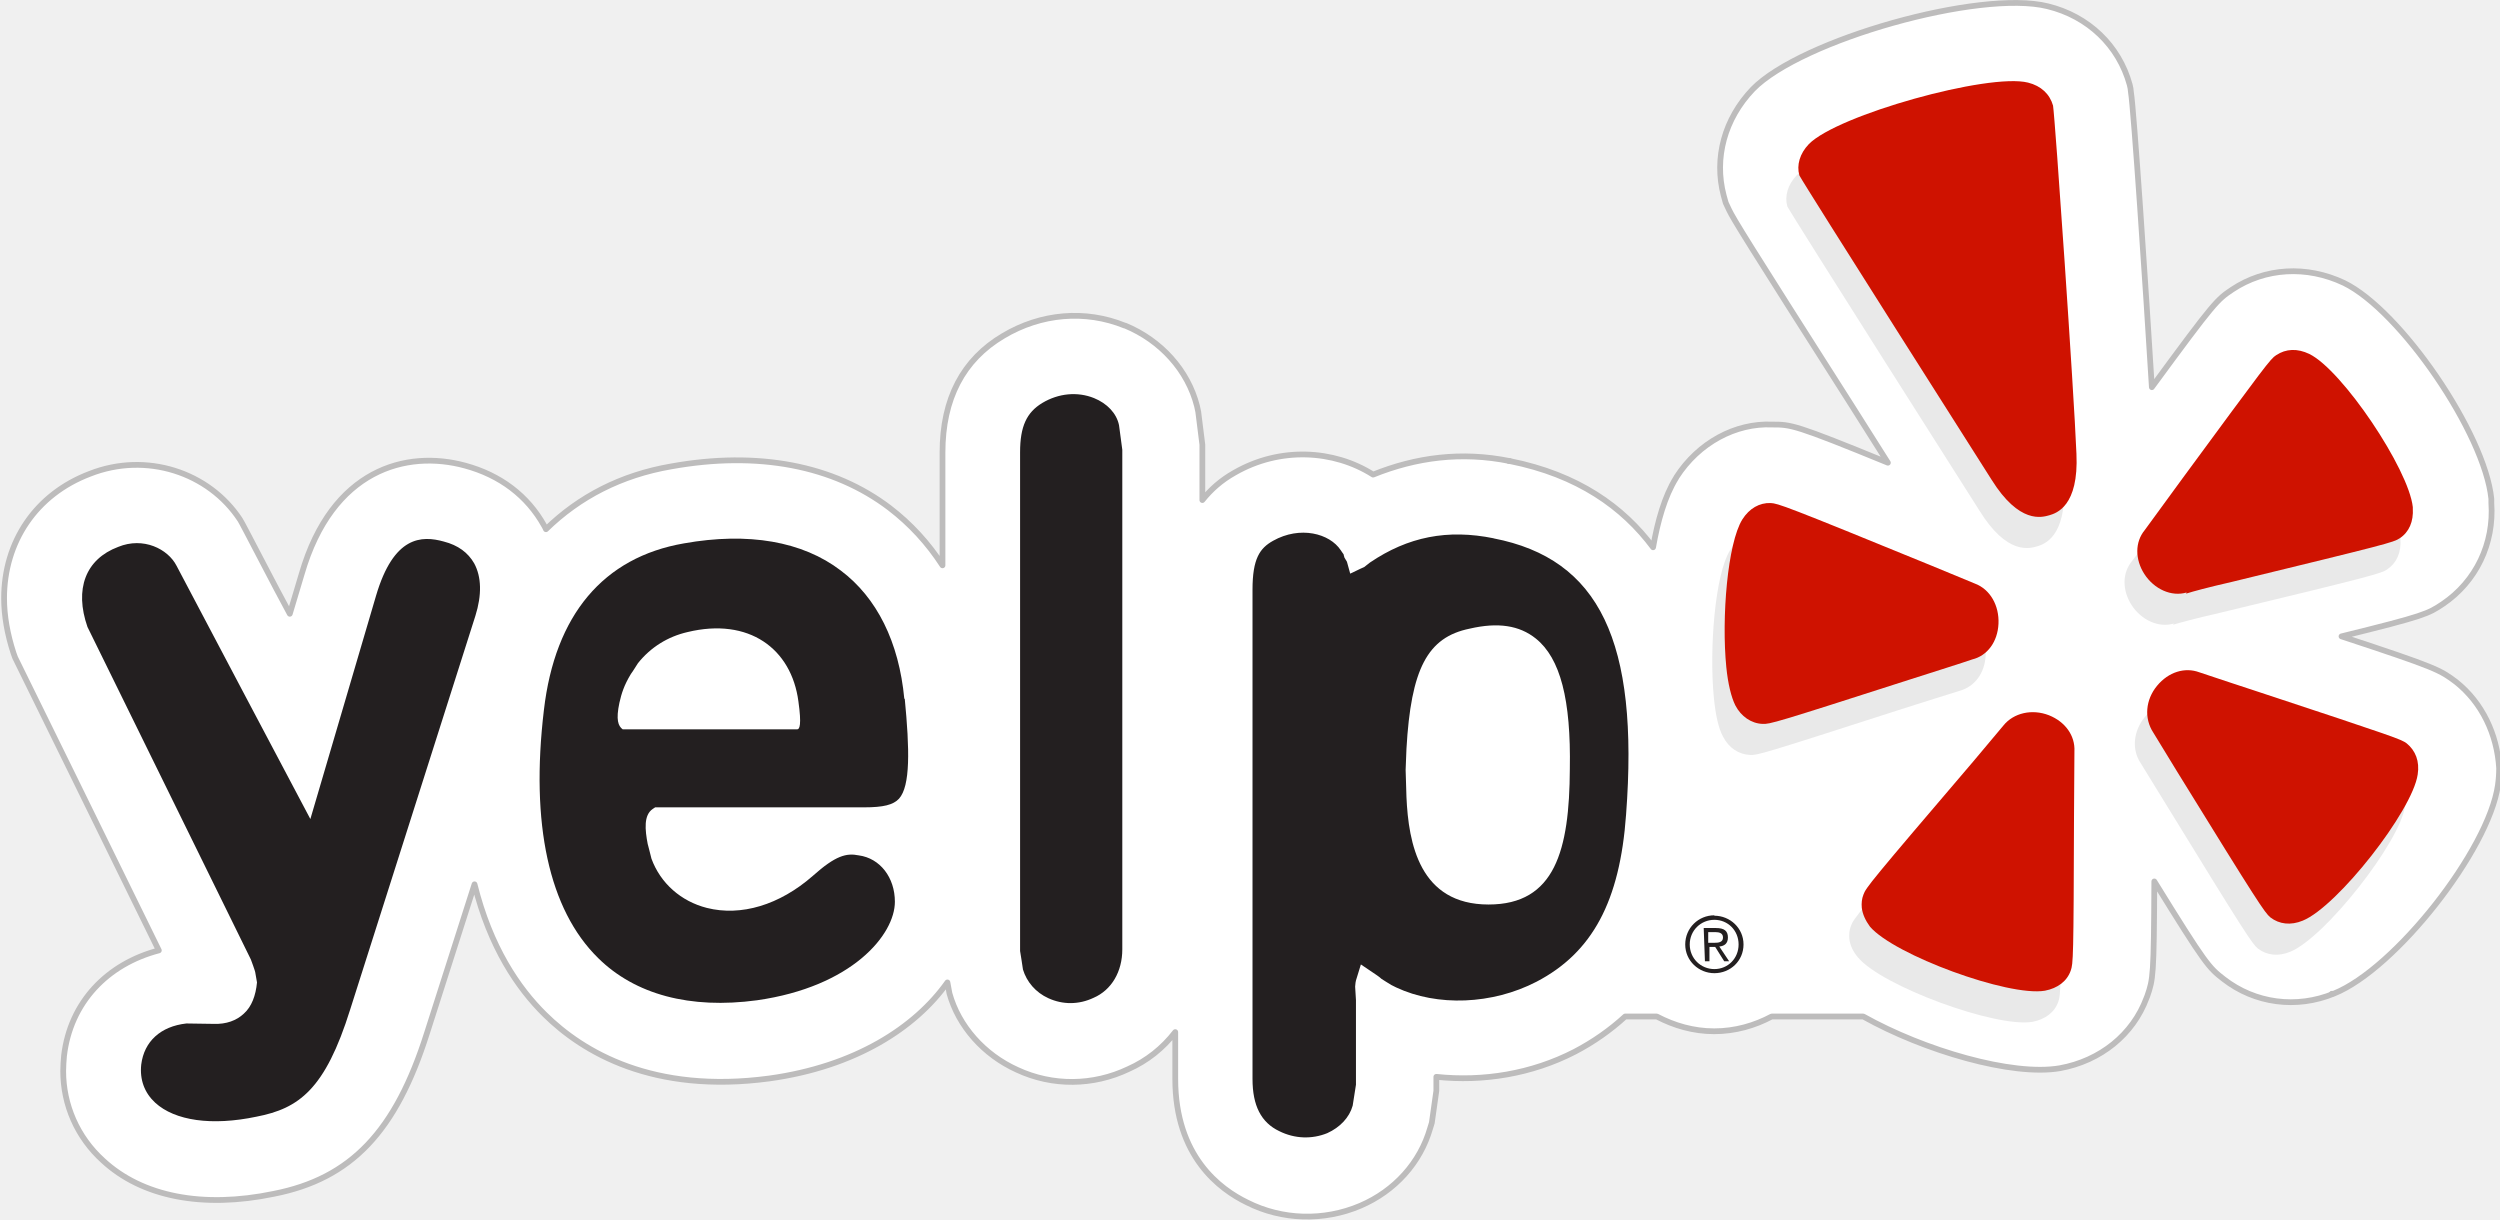
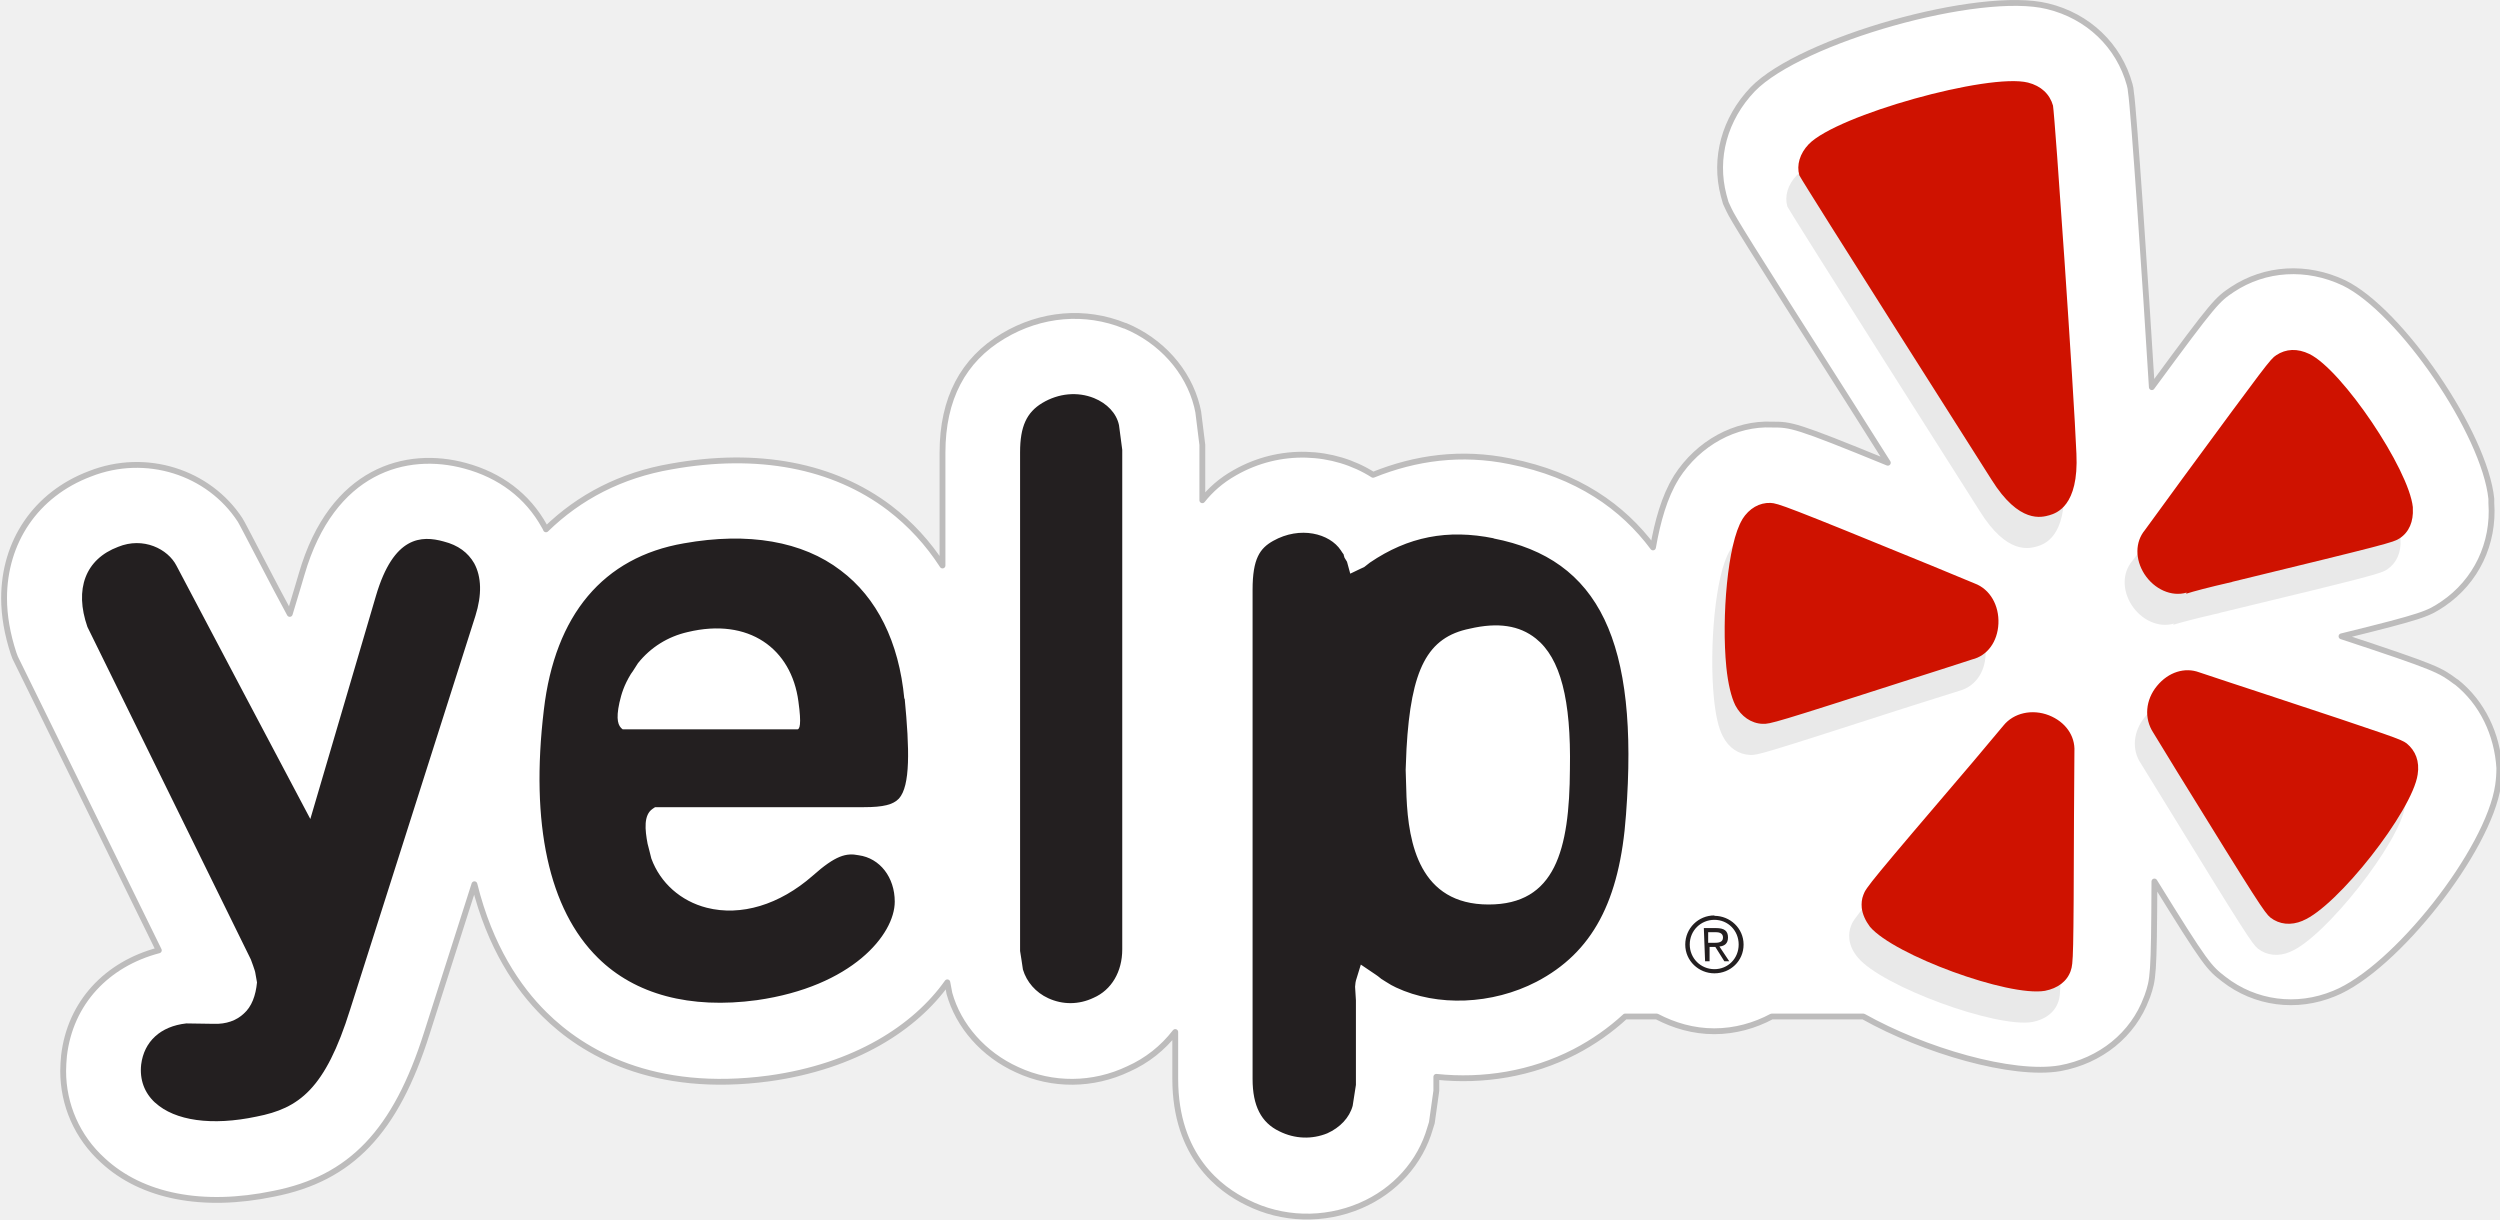
<svg xmlns="http://www.w3.org/2000/svg" viewBox="0 0 300 146.4">
-   <style>.s0{fill:none;stroke-linecap:round;stroke-linejoin:round;stroke-width:0.14;stroke:#bdbcbc;}</style>
-   <defs>
-     <clipPath>
-       <path d="m406.79 304-60.9 0 0-29.71 60.9 0L406.79 304Z" />
-     </clipPath>
-   </defs>
-   <g transform="translate(-559.08,-313.1316)">
-     <g transform="matrix(3.940854,0,0,3.940854,-960.0577,-2371.027)">
-       <g transform="matrix(1.25,0,0,-1.25,-46.875,1061.112)">
-         <g clip-path="url(#clipPath1342)">
-           <g transform="translate(405.717,287.389)">
-             <path d="m0 0c-0.39 0.29-0.45 0.34-2.79 1.11 2.03 0.5 2.11 0.55 2.47 0.79 0.81 0.55 1.25 1.47 1.18 2.46L0.86 4.46c-0.16 1.59-2.21 4.59-3.59 5.26-0.91 0.43-1.92 0.37-2.72-0.16-0.37-0.25-0.42-0.28-1.96-2.38-0.15 2.46-0.44 6.78-0.51 7.19l-0.01 0.09-0.02 0.09c-0.26 0.95-1.01 1.67-2 1.91-1.65 0.41-6.01-0.82-7.18-2.02-0.69-0.72-0.95-1.68-0.71-2.59l0.05-0.18 0.08-0.17c0.11-0.23 0.41-0.72 2.94-4.69l0.93-1.47c-2.27 0.93-2.36 0.93-2.82 0.93-0.89 0.04-1.79-0.44-2.33-1.28l-0.01-0.02c-0.28-0.45-0.45-1.06-0.56-1.69-0.73 0.98-1.83 1.77-3.49 2.1-1.18 0.24-2.29 0.09-3.33-0.33-0.96 0.61-2.27 0.68-3.37 0.05-0.34-0.19-0.59-0.42-0.79-0.67l0 1.35-0.1 0.8-0.03 0.14c-0.22 0.87-0.88 1.6-1.75 1.96l-0.01 0c-0.96 0.39-2.04 0.3-2.96-0.25-0.98-0.58-1.48-1.53-1.48-2.84l0-2.75c-0.35 0.54-0.78 1.01-1.29 1.4-1.37 1.04-3.21 1.39-5.32 1.01-1.22-0.21-2.24-0.74-3.05-1.53-0.01 0.03-0.03 0.06-0.04 0.08-0.41 0.74-1.08 1.24-1.93 1.47-1.43 0.39-3.24-0.09-3.98-2.64 0 0-0.12-0.41-0.29-0.97-0.33 0.6-1.17 2.24-1.21 2.29-0.76 1.16-2.29 1.66-3.66 1.12-1.32-0.5-2.09-1.66-2.09-3.03 0-0.43 0.08-0.88 0.23-1.34l0.04-0.11c0 0 2.72-5.53 3.5-7.13-1.26-0.33-2.16-1.27-2.31-2.57-0.01-0.12-0.02-0.25-0.02-0.37 0-0.82 0.34-1.61 0.97-2.18 0.95-0.88 2.43-1.17 4.16-0.81 1.88 0.37 2.97 1.51 3.73 3.91l1.16 3.63c0.38-1.53 1.06-2.53 1.71-3.17 0.93-0.92 2.64-1.94 5.47-1.56 2.1 0.29 3.56 1.24 4.34 2.34l0.05-0.27c0.22-0.79 0.83-1.49 1.65-1.86 0.86-0.4 1.85-0.39 2.71 0.02 0.45 0.2 0.84 0.51 1.14 0.9l0-1.14c0-1.89 1.09-2.69 1.75-3.01 0.85-0.43 1.87-0.46 2.76-0.08 0.84 0.36 1.46 1.05 1.7 1.89l0.04 0.13 0.11 0.78c0 0 0 0.3 0 0.34 1.14-0.12 2.32 0.07 3.37 0.61 0.46 0.24 0.87 0.53 1.23 0.86l0.77 0c0.42-0.22 0.89-0.36 1.4-0.36 0.51 0 0.99 0.14 1.4 0.36l2.23 0c1.48-0.83 3.63-1.46 4.79-1.26 0.99 0.18 1.78 0.82 2.11 1.71l0.02 0.05c0.14 0.41 0.16 0.48 0.17 2.79 1.26-2.04 1.33-2.1 1.69-2.38 0.76-0.59 1.77-0.73 2.69-0.35 1.49 0.6 3.76 3.49 3.99 5.07 0.02 0.14 0.03 0.28 0.03 0.42C1-1.28 0.64-0.51 0 0zm-23.07 5.38c0 0 0.01 0 0.01 0 0 0 0 0 0.01 0L-23.07 5.38zm20.06-12.98 0 0c0 0 0 0-0.01 0l0.01 0" fill="#fff" />
-           </g>
-           <g transform="translate(405.717,287.389)">
-             <path d="m0 0c-0.39 0.29-0.45 0.34-2.79 1.11 2.03 0.5 2.11 0.55 2.47 0.79 0.81 0.55 1.25 1.47 1.18 2.46L0.86 4.46c-0.16 1.59-2.21 4.59-3.59 5.26-0.91 0.43-1.92 0.37-2.72-0.16-0.37-0.25-0.42-0.28-1.96-2.38-0.15 2.46-0.44 6.78-0.51 7.19l-0.01 0.09-0.02 0.09c-0.26 0.95-1.01 1.67-2 1.91-1.65 0.41-6.01-0.82-7.18-2.02-0.69-0.72-0.95-1.68-0.71-2.59l0.05-0.18 0.08-0.17c0.11-0.23 0.41-0.72 2.94-4.69l0.93-1.47c-2.27 0.93-2.36 0.93-2.82 0.93-0.89 0.04-1.79-0.44-2.33-1.28l-0.01-0.02c-0.28-0.45-0.45-1.06-0.56-1.69-0.73 0.98-1.83 1.77-3.49 2.1-1.18 0.24-2.29 0.09-3.33-0.33-0.96 0.61-2.27 0.68-3.37 0.05-0.34-0.19-0.59-0.42-0.79-0.67l0 1.35-0.1 0.8-0.03 0.14c-0.22 0.87-0.88 1.6-1.75 1.96l-0.01 0c-0.96 0.39-2.04 0.3-2.96-0.25-0.98-0.58-1.48-1.53-1.48-2.84l0-2.75c-0.35 0.54-0.78 1.01-1.29 1.4-1.37 1.04-3.21 1.39-5.32 1.01-1.22-0.21-2.24-0.74-3.05-1.53-0.01 0.03-0.03 0.06-0.04 0.08-0.41 0.74-1.08 1.24-1.93 1.47-1.43 0.39-3.24-0.09-3.98-2.64 0 0-0.12-0.41-0.29-0.97-0.33 0.6-1.17 2.24-1.21 2.29-0.76 1.16-2.29 1.66-3.66 1.12-1.32-0.5-2.09-1.66-2.09-3.03 0-0.43 0.08-0.88 0.23-1.34l0.04-0.11c0 0 2.72-5.53 3.5-7.13-1.26-0.33-2.16-1.27-2.31-2.57-0.01-0.12-0.02-0.25-0.02-0.37 0-0.82 0.34-1.61 0.97-2.18 0.95-0.88 2.43-1.17 4.16-0.81 1.88 0.37 2.97 1.51 3.73 3.91l1.16 3.63c0.38-1.53 1.06-2.53 1.71-3.17 0.93-0.92 2.64-1.94 5.47-1.56 2.1 0.29 3.56 1.24 4.34 2.34l0.05-0.27c0.22-0.79 0.83-1.49 1.65-1.86 0.86-0.4 1.85-0.39 2.71 0.02 0.45 0.2 0.84 0.51 1.14 0.9l0-1.14c0-1.89 1.09-2.69 1.75-3.01 0.85-0.43 1.87-0.46 2.76-0.08 0.84 0.36 1.46 1.05 1.7 1.89l0.04 0.13 0.11 0.78c0 0 0 0.3 0 0.34 1.14-0.12 2.32 0.07 3.37 0.61 0.46 0.24 0.87 0.53 1.23 0.86l0.77 0c0.42-0.22 0.89-0.36 1.4-0.36 0.51 0 0.99 0.14 1.4 0.36l2.23 0c1.48-0.83 3.63-1.46 4.79-1.26 0.99 0.18 1.78 0.82 2.11 1.71l0.02 0.05c0.14 0.41 0.16 0.48 0.17 2.79 1.26-2.04 1.33-2.1 1.69-2.38 0.76-0.59 1.77-0.73 2.69-0.35 1.49 0.6 3.76 3.49 3.99 5.07 0.02 0.14 0.03 0.28 0.03 0.42C1-1.28 0.64-0.51 0 0Z" class="s0" />
-             <g transform="translate(-23.075,5.382)">
-               <path d="M0 0C0 0 0.01 0 0.01 0 0.01 0 0.01 0 0.02 0L0 0Z" class="s0" />
-               <g transform="translate(20.06,-12.978)">
-                 <path d="M0 0 0 0C0 0-0.01 0-0.01 0L0 0Z" class="s0" />
-               </g>
-             </g>
-           </g>
-         </g>
-       </g>
-       <g transform="matrix(1.25,0,0,-1.25,438.1612,697.8735)">
-         <path d="m0 0c-0.36-0.58-0.51-2.39-0.39-3.6 0.04-0.4 0.11-0.73 0.22-0.93 0.14-0.28 0.39-0.44 0.66-0.45 0.18-0.01 0.29 0.02 3.61 1.09 0 0 1.48 0.47 1.49 0.47 0.37 0.1 0.62 0.43 0.64 0.87 0.02 0.45-0.21 0.84-0.58 0.98 0 0-1.04 0.43-1.04 0.43C1.03 0.34 0.87 0.39 0.69 0.39 0.42 0.41 0.17 0.27 0 0" fill="#e9e9e9" />
-       </g>
-       <g transform="matrix(1.25,0,0,-1.25,448.16,711.6134)">
-         <path d="m0 0c0.06 0.17 0.07 0.28 0.07 3.78 0 0 0.01 1.55 0.01 1.56 0.02 0.38-0.22 0.72-0.62 0.88-0.41 0.16-0.86 0.06-1.11-0.25 0 0-0.73-0.86-0.73-0.86C-4.88 2.16-4.99 2.02-5.05 1.85-5.09 1.75-5.1 1.64-5.09 1.53-5.07 1.37-5 1.22-4.88 1.08-4.3 0.38-1.52-0.64-0.63-0.49-0.32-0.43-0.09-0.26 0 0" fill="#e9e9e9" />
-       </g>
-       <g transform="matrix(1.25,0,0,-1.25,455.2225,710.0922)">
-         <path d="M0 0C0.84 0.34 2.68 2.67 2.8 3.56 2.85 3.88 2.75 4.14 2.54 4.32 2.4 4.42 2.29 4.46-1.04 5.56c0 0-1.46 0.48-1.48 0.49C-2.87 6.18-3.27 6.06-3.54 5.72-3.82 5.38-3.87 4.93-3.64 4.59L-3.05 3.63C-1.08 0.42-0.93 0.2-0.79 0.08-0.57-0.09-0.29-0.12 0 0" fill="#e9e9e9" />
-       </g>
-       <g transform="matrix(1.25,0,0,-1.25,453.0788,699.7722)">
-         <path d="m0 0c3.78 0.91 3.93 0.96 4.08 1.06 0.23 0.16 0.34 0.41 0.32 0.73 0 0.01 0 0.02 0 0.03C4.3 2.75 2.68 5.16 1.87 5.55 1.59 5.69 1.31 5.68 1.07 5.52 0.93 5.43 0.82 5.29-1.21 2.52c0 0-0.91-1.25-0.93-1.26-0.24-0.29-0.24-0.71-0.01-1.07 0.24-0.37 0.66-0.56 1.03-0.45 0 0-0.02-0.03-0.02-0.03C-0.94-0.23-0.61-0.14 0 0" fill="#e9e9e9" />
-       </g>
-       <g transform="matrix(1.25,0,0,-1.25,448.3338,695.8709)">
-         <path d="m0 0c-0.07 1.5-0.51 8.17-0.57 8.48-0.08 0.28-0.3 0.48-0.61 0.56-0.96 0.24-4.65-0.79-5.33-1.5-0.22-0.23-0.3-0.51-0.23-0.76 0.11-0.22 4.68-7.41 4.68-7.41 0.68-1.1 1.23-0.92 1.41-0.87C-0.49-1.45 0.06-1.28 0 0" fill="#e9e9e9" />
-       </g>
-       <g transform="matrix(1.25,0,0,-1.25,438.5387,696.9284)">
-         <path d="m0 0c-0.36-0.58-0.51-2.39-0.39-3.6 0.04-0.4 0.12-0.73 0.22-0.93 0.14-0.27 0.39-0.44 0.66-0.45 0.18-0.01 0.29 0.02 3.62 1.09 0 0 1.48 0.47 1.49 0.48 0.37 0.09 0.62 0.43 0.64 0.87 0.02 0.44-0.2 0.84-0.58 0.98 0 0-1.04 0.43-1.04 0.43C1.03 0.34 0.87 0.39 0.69 0.4 0.42 0.41 0.17 0.27 0 0" fill="#cf1200" />
-       </g>
-       <g transform="matrix(1.25,0,0,-1.25,448.5387,710.6659)">
-         <path d="m0 0c0.06 0.17 0.07 0.28 0.08 3.78 0 0 0.01 1.55 0.01 1.56 0.02 0.38-0.22 0.72-0.62 0.88-0.41 0.16-0.86 0.06-1.11-0.25 0 0-0.73-0.87-0.73-0.87C-4.88 2.16-4.99 2.02-5.05 1.85-5.09 1.75-5.1 1.64-5.09 1.53-5.07 1.37-5 1.22-4.89 1.07-4.3 0.38-1.52-0.64-0.63-0.49-0.32-0.43-0.09-0.26 0 0" fill="#cf1200" />
-       </g>
-       <g transform="matrix(1.25,0,0,-1.25,455.6037,709.1447)">
-         <path d="M0 0C0.84 0.34 2.67 2.67 2.8 3.56 2.85 3.88 2.75 4.14 2.53 4.32 2.39 4.42 2.29 4.46-1.04 5.56c0 0-1.46 0.48-1.48 0.49C-2.87 6.18-3.27 6.06-3.55 5.72-3.83 5.38-3.87 4.93-3.64 4.58L-3.06 3.63C-1.08 0.42-0.93 0.2-0.79 0.08-0.57-0.09-0.29-0.12 0 0" fill="#cf1200" />
-       </g>
-       <g transform="matrix(1.25,0,0,-1.25,453.455,698.8272)">
-         <path d="m0 0c3.78 0.92 3.93 0.96 4.08 1.06 0.23 0.15 0.34 0.41 0.32 0.73 0 0.01 0 0.02 0 0.03C4.3 2.75 2.68 5.16 1.88 5.55 1.59 5.69 1.31 5.68 1.07 5.52 0.93 5.43 0.82 5.28-1.21 2.52c0 0-0.91-1.25-0.92-1.26-0.24-0.29-0.24-0.71-0.01-1.07 0.24-0.37 0.66-0.56 1.03-0.45 0 0-0.01-0.03-0.02-0.03C-0.94-0.23-0.61-0.14 0 0" fill="#cf1200" />
-       </g>
-       <g transform="matrix(1.25,0,0,-1.25,448.7125,694.9259)">
-         <path d="m0 0c-0.06 1.5-0.52 8.17-0.57 8.48-0.08 0.28-0.29 0.48-0.61 0.56-0.96 0.24-4.65-0.79-5.34-1.5-0.22-0.23-0.3-0.51-0.23-0.76 0.11-0.22 4.68-7.41 4.68-7.41 0.68-1.09 1.23-0.92 1.41-0.87C-0.49-1.45 0.06-1.28 0 0" fill="#cf1200" />
-       </g>
-       <g transform="matrix(1.25,0,0,-1.25,390.21,714.6884)">
-         <path d="M0 0C0.48-0.44 1.38-0.57 2.47-0.34 3.5-0.14 4.14 0.32 4.75 2.27L7.8 11.86C7.96 12.37 7.95 12.81 7.77 13.14 7.62 13.4 7.38 13.58 7.03 13.67 6.49 13.82 5.81 13.81 5.38 12.35L3.78 6.91c0 0-3.26 6.16-3.26 6.17-0.21 0.41-0.81 0.71-1.42 0.46-0.8-0.3-1.07-1.03-0.75-1.95 0 0 3.97-8.08 3.98-8.1 0 0 0.11-0.29 0.11-0.33 0 0 0.04-0.22 0.04-0.23C2.45 2.61 2.35 2.34 2.16 2.17 1.98 2 1.73 1.91 1.43 1.92c0 0-0.62 0.01-0.67 0.01C0.13 1.86-0.27 1.49-0.34 0.93-0.38 0.56-0.26 0.24 0 0" fill="#231f20" />
-       </g>
-       <g transform="matrix(1.25,0,0,-1.25,409.7588,703.3197)">
-         <path d="m0 0-4.25 0c-0.11 0.08-0.17 0.23-0.08 0.65 0.05 0.22 0.11 0.42 0.28 0.7 0.06 0.08 0.11 0.17 0.17 0.26 0.31 0.39 0.73 0.65 1.21 0.76C-1.18 2.73-0.14 1.97 0.03 0.68 0.11 0.11 0.06 0 0 0ZM2.61 0.74C2.48 2.13 1.94 3.21 1.06 3.87 0.13 4.58-1.19 4.81-2.76 4.53c-1.96-0.34-3.14-1.74-3.41-4.06-0.33-2.77 0.12-4.86 1.32-6.04 0.9-0.89 2.24-1.25 3.87-1.03 2.32 0.33 3.36 1.6 3.36 2.4 0 0.59-0.36 1.06-0.88 1.13-0.3 0.06-0.56 0-1.12-0.5-0.81-0.71-1.75-0.99-2.58-0.78-0.63 0.16-1.13 0.6-1.35 1.2 0 0-0.1 0.4-0.09 0.35-0.07 0.36-0.1 0.71 0.12 0.86l0.06 0.04 5.09 0c0.47 0 0.71 0.06 0.85 0.21 0.28 0.31 0.26 1.2 0.14 2.44" fill="#231f20" />
-       </g>
-       <g transform="matrix(1.25,0,0,-1.25,418.7962,693.2322)">
-         <path d="m0 0c-0.4 0.16-0.86 0.12-1.26-0.12-0.38-0.23-0.54-0.57-0.54-1.2l0-12.15c0 0 0.07-0.43 0.07-0.45 0.09-0.3 0.31-0.56 0.62-0.7 0.35-0.16 0.74-0.16 1.1 0.01 0.44 0.19 0.7 0.64 0.7 1.18l0 12.17c0 0-0.08 0.59-0.08 0.6C0.55-0.37 0.32-0.13 0 0" fill="#231f20" />
-       </g>
-       <g transform="matrix(1.25,0,0,-1.25,430.8112,708.6535)">
-         <path d="m0 0c-1.68 0-1.95 1.49-2 2.62 0 0-0.02 0.66-0.02 0.66 0 0 0.02 0.49 0.02 0.51 0.11 1.95 0.51 2.72 1.54 2.93C0.23 6.88 0.75 6.8 1.15 6.48 1.75 6 2.01 4.99 1.98 3.3 1.97 1.32 1.62 0 0 0zm0.13 8.92c-1.13 0.23-2.09 0.04-3.02-0.59 0 0-0.1-0.08-0.14-0.11L-3.12 8.18-3.37 8.06-3.45 8.35-3.51 8.45-3.53 8.52-3.53 8.53c0 0-0.06 0.08-0.07 0.1C-3.87 9.04-4.59 9.23-5.25 8.86-5.57 8.68-5.75 8.43-5.75 7.67l0-11.92c0-0.65 0.21-1.06 0.65-1.27 0.38-0.19 0.8-0.2 1.17-0.05 0.31 0.14 0.54 0.38 0.62 0.67l0.08 0.51 0 2.06-0.02 0.33 0.01 0.1 0.01 0.05 0.12 0.39 0.37-0.25c0 0 0.09-0.06 0.13-0.1l0.11-0.07c0 0 0.13-0.08 0.13-0.08 0 0 0.12-0.06 0.12-0.06 1-0.47 2.34-0.42 3.42 0.14 1.36 0.71 2.03 1.96 2.18 4.07 0.32 4.22-0.65 6.23-3.23 6.73" fill="#231f20" />
-       </g>
-       <g transform="matrix(1.25,0,0,-1.25,437.5,709.8197)">
-         <path d="m0 0 0.14 0c0.11 0 0.22 0.01 0.22 0.13 0 0.11-0.1 0.13-0.18 0.13L0 0.26 0 0zm-0.11 0.36 0.3 0c0.2 0 0.29-0.07 0.29-0.23 0-0.15-0.09-0.21-0.21-0.22l0.24-0.36-0.12 0-0.22 0.35-0.14 0 0-0.35-0.11 0L-0.11 0.36zm0.26-1c0.33 0 0.59 0.26 0.59 0.6C0.74 0.3 0.48 0.56 0.15 0.56-0.18 0.56-0.45 0.3-0.45-0.04-0.45-0.38-0.18-0.64 0.15-0.64zm0 1.3c0.38 0 0.71-0.3 0.71-0.7 0-0.4-0.32-0.7-0.71-0.7-0.38 0-0.71 0.3-0.71 0.7 0 0.4 0.32 0.71 0.71 0.71" fill="#231f20" />
-       </g>
-     </g>
-   </g>
+   <path d="m294.72 81.83c-1.92-1.43-2.22-1.67-13.74-5.47 10-2.46 10.39-2.71 12.17-3.89 3.99-2.71 6.16-7.24 5.81-12.12l0-0.49C298.17 52.03 288.07 37.25 281.28 33.95c-4.48-2.12-9.46-1.82-13.4 0.79-1.82 1.23-2.07 1.38-9.66 11.72-0.74-12.12-2.17-33.4-2.51-35.42l-0.05-0.44-0.1-0.44C254.28 5.48 250.59 1.93 245.71 0.75 237.58-1.27 216.1 4.79 210.34 10.7c-3.4 3.55-4.68 8.28-3.5 12.76l0.25 0.89 0.39 0.84c0.54 1.13 2.02 3.55 14.48 23.1l4.58 7.24c-11.18-4.58-11.63-4.58-13.89-4.58-4.38-0.2-8.82 2.17-11.48 6.31l-0.05 0.1c-1.38 2.22-2.22 5.22-2.76 8.33-3.6-4.83-9.01-8.72-17.19-10.34-5.81-1.18-11.28-0.44-16.4 1.63-4.73-3-11.18-3.35-16.6-0.25-1.67 0.94-2.91 2.07-3.89 3.3l0-6.65-0.49-3.94-0.15-0.69c-1.08-4.29-4.33-7.88-8.62-9.66l-0.05 0c-4.73-1.92-10.05-1.48-14.58 1.23-4.83 2.86-7.29 7.54-7.29 13.99l0 13.55c-1.72-2.66-3.84-4.98-6.35-6.9-6.75-5.12-15.81-6.85-26.21-4.98-6.01 1.03-11.03 3.65-15.02 7.54-0.05-0.15-0.15-0.3-0.2-0.39-2.02-3.65-5.32-6.11-9.51-7.24-7.04-1.92-15.96 0.44-19.61 13 0 0-0.59 2.02-1.43 4.78-1.63-2.96-5.76-11.03-5.96-11.28C25.07 56.66 17.53 54.2 10.79 56.86 4.28 59.32 0.49 65.03 0.49 71.78c0 2.12 0.39 4.33 1.13 6.6l0.2 0.54c0 0 13.4 27.24 17.24 35.12-6.21 1.63-10.64 6.26-11.38 12.66-0.05 0.59-0.1 1.23-0.1 1.82 0 4.04 1.67 7.93 4.78 10.74 4.68 4.33 11.97 5.76 20.49 3.99 9.26-1.82 14.63-7.44 18.37-19.26l5.71-17.88c1.87 7.54 5.22 12.46 8.42 15.62 4.58 4.53 13 9.56 26.95 7.68 10.34-1.43 17.54-6.11 21.38-11.53l0.25 1.33c1.08 3.89 4.09 7.34 8.13 9.16 4.24 1.97 9.11 1.92 13.35-0.1 2.22-0.99 4.14-2.51 5.62-4.43l0 5.62c0 9.31 5.37 13.25 8.62 14.83 4.19 2.12 9.21 2.27 13.6 0.39 4.14-1.77 7.19-5.17 8.37-9.31l0.2-0.64 0.54-3.84c0 0 0-1.48 0-1.67 5.62 0.59 11.43-0.34 16.6-3 2.27-1.18 4.29-2.61 6.06-4.24l3.79 0c2.07 1.08 4.38 1.77 6.9 1.77 2.51 0 4.88-0.69 6.9-1.77l10.99 0c7.29 4.09 17.88 7.19 23.6 6.21 4.88-0.89 8.77-4.04 10.39-8.42l0.1-0.25c0.69-2.02 0.79-2.36 0.84-13.74 6.21 10.05 6.55 10.34 8.33 11.72 3.74 2.91 8.72 3.6 13.25 1.72 7.34-2.96 18.52-17.19 19.66-24.98 0.1-0.69 0.15-1.38 0.15-2.07-0.25-4.04-2.02-7.83-5.17-10.34zM181.08 55.33c0 0 0.05 0 0.05 0 0 0 0 0 0.05 0l-0.1 0zm98.82 63.94 0 0c0 0 0 0-0.05 0l0.05 0" fill="#fff" />
+   <path d="m294.72 81.83c-1.92-1.43-2.22-1.67-13.74-5.47 10-2.46 10.39-2.71 12.17-3.89 3.99-2.71 6.16-7.24 5.81-12.12l0-0.49C298.17 52.03 288.07 37.25 281.28 33.95c-4.48-2.12-9.46-1.82-13.4 0.79-1.82 1.23-2.07 1.38-9.66 11.72-0.74-12.12-2.17-33.4-2.51-35.42l-0.05-0.44-0.1-0.44C254.28 5.48 250.59 1.93 245.71 0.75 237.58-1.27 216.1 4.79 210.34 10.7c-3.4 3.55-4.68 8.28-3.5 12.76l0.25 0.89 0.39 0.84c0.54 1.13 2.02 3.55 14.48 23.1l4.58 7.24c-11.18-4.58-11.63-4.58-13.89-4.58-4.38-0.2-8.82 2.17-11.48 6.31l-0.05 0.1c-1.38 2.22-2.22 5.22-2.76 8.33-3.6-4.83-9.01-8.72-17.19-10.34-5.81-1.18-11.28-0.44-16.4 1.63-4.73-3-11.18-3.35-16.6-0.25-1.67 0.94-2.91 2.07-3.89 3.3l0-6.65-0.49-3.94-0.15-0.69c-1.08-4.29-4.33-7.88-8.62-9.66l-0.05 0c-4.73-1.92-10.05-1.48-14.58 1.23-4.83 2.86-7.29 7.54-7.29 13.99l0 13.55c-1.72-2.66-3.84-4.98-6.35-6.9-6.75-5.12-15.81-6.85-26.21-4.98-6.01 1.03-11.03 3.65-15.02 7.54-0.05-0.15-0.15-0.3-0.2-0.39-2.02-3.65-5.32-6.11-9.51-7.24-7.04-1.92-15.96 0.44-19.61 13 0 0-0.59 2.02-1.43 4.78-1.63-2.96-5.76-11.03-5.96-11.28C25.07 56.66 17.53 54.2 10.79 56.86 4.28 59.32 0.49 65.03 0.49 71.78c0 2.12 0.39 4.33 1.13 6.6l0.2 0.54c0 0 13.4 27.24 17.24 35.12-6.21 1.63-10.64 6.26-11.38 12.66-0.05 0.59-0.1 1.23-0.1 1.82 0 4.04 1.67 7.93 4.78 10.74 4.68 4.33 11.97 5.76 20.49 3.99 9.26-1.82 14.63-7.44 18.37-19.26l5.71-17.88c1.87 7.54 5.22 12.46 8.42 15.62 4.58 4.53 13 9.56 26.95 7.68 10.34-1.43 17.54-6.11 21.38-11.53l0.25 1.33c1.08 3.89 4.09 7.34 8.13 9.16 4.24 1.97 9.11 1.92 13.35-0.1 2.22-0.99 4.14-2.51 5.62-4.43l0 5.62c0 9.31 5.37 13.25 8.62 14.83 4.19 2.12 9.21 2.27 13.6 0.39 4.14-1.77 7.19-5.17 8.37-9.31l0.2-0.64 0.54-3.84c0 0 0-1.48 0-1.67 5.62 0.59 11.43-0.34 16.6-3 2.27-1.18 4.29-2.61 6.06-4.24l3.79 0c2.07 1.08 4.38 1.77 6.9 1.77 2.51 0 4.88-0.69 6.9-1.77l10.99 0c7.29 4.09 17.88 7.19 23.6 6.21 4.88-0.89 8.77-4.04 10.39-8.42l0.1-0.25c0.69-2.02 0.79-2.36 0.84-13.74 6.21 10.05 6.55 10.34 8.33 11.72 3.74 2.91 8.72 3.6 13.25 1.72 7.34-2.96 18.52-17.19 19.66-24.98 0.1-0.69 0.15-1.38 0.15-2.07-0.25-4.04-2.02-7.83-5.17-10.34z" style="fill:none;stroke-linecap:round;stroke-linejoin:round;stroke-width:0.7;stroke:#bdbcbc" />
+   <path d="m207.59 66.06c-1.77 2.86-2.51 11.77-1.92 17.73 0.2 1.97 0.54 3.6 1.08 4.58 0.69 1.38 1.92 2.17 3.25 2.22 0.89 0.05 1.43-0.1 17.78-5.37 0 0 7.29-2.32 7.34-2.32 1.82-0.49 3.05-2.12 3.15-4.29 0.1-2.22-1.03-4.14-2.86-4.83 0 0-5.12-2.12-5.12-2.12-17.64-7.29-18.42-7.54-19.31-7.54-1.33-0.1-2.56 0.59-3.4 1.92M247 120.21 247 120.21 247 120.21 247 120.21 247 120.21 247 120.21 247 120.21c0.3-0.84 0.34-1.38 0.34-18.62 0 0 0.05-7.64 0.05-7.68 0.1-1.87-1.08-3.55-3.05-4.33-2.02-0.79-4.24-0.3-5.47 1.23 0 0-3.6 4.24-3.6 4.24-12.32 14.53-12.86 15.22-13.15 16.06-0.2 0.49-0.25 1.03-0.2 1.58 0.1 0.79 0.44 1.53 1.03 2.22 2.86 3.45 16.55 8.47 20.94 7.73 1.53-0.3 2.66-1.13 3.1-2.41M274.83 114.21c4.14-1.67 13.2-13.15 13.79-17.54 0.25-1.58-0.25-2.86-1.28-3.74-0.69-0.49-1.23-0.69-17.64-6.11 0 0-7.19-2.36-7.29-2.41-1.72-0.64-3.69-0.05-5.02 1.63-1.38 1.67-1.63 3.89-0.49 5.57l2.91 4.73c9.7 15.81 10.44 16.9 11.13 17.49 1.08 0.84 2.46 0.99 3.89 0.39M266.38 73.54c18.62-4.48 19.36-4.73 20.1-5.22 1.13-0.79 1.67-2.02 1.58-3.6 0-0.05 0-0.1 0-0.15-0.49-4.58-8.47-16.45-12.46-18.37-1.38-0.69-2.76-0.64-3.94 0.15-0.69 0.44-1.23 1.13-11.23 14.78 0 0-4.48 6.16-4.58 6.21-1.18 1.43-1.18 3.5-0.05 5.27 1.18 1.82 3.25 2.76 5.07 2.22 0 0-0.1 0.15-0.1 0.15 0.99-0.3 2.61-0.74 5.62-1.43M247.68 58.17c-0.34-7.39-2.51-40.25-2.81-41.77-0.39-1.38-1.48-2.36-3-2.76-4.73-1.18-22.91 3.89-26.26 7.39-1.08 1.13-1.48 2.51-1.13 3.74 0.54 1.08 23.05 36.5 23.05 36.5 3.35 5.42 6.06 4.53 6.95 4.29 0.79-0.25 3.5-1.08 3.2-7.39" fill="#e9e9e9" />
+   <path d="m209.08 62.33c-1.77 2.86-2.51 11.77-1.92 17.73 0.2 1.97 0.59 3.6 1.08 4.58 0.69 1.33 1.92 2.17 3.25 2.22 0.89 0.05 1.43-0.1 17.83-5.37 0 0 7.29-2.32 7.34-2.36 1.82-0.44 3.05-2.12 3.15-4.29 0.1-2.17-0.99-4.14-2.86-4.83 0 0-5.12-2.12-5.12-2.12-17.68-7.24-18.47-7.49-19.36-7.54-1.33-0.05-2.56 0.64-3.4 1.97M248.49 116.47 248.49 116.47 248.49 116.47 248.49 116.47 248.49 116.47 248.49 116.47 248.49 116.47c0.3-0.84 0.34-1.38 0.39-18.62 0 0 0.05-7.64 0.05-7.68 0.1-1.87-1.08-3.55-3.05-4.33-2.02-0.79-4.24-0.3-5.47 1.23 0 0-3.6 4.29-3.6 4.29-12.36 14.48-12.91 15.17-13.2 16.01-0.2 0.49-0.25 1.03-0.2 1.58 0.1 0.79 0.44 1.53 0.99 2.27 2.91 3.4 16.6 8.42 20.99 7.68 1.53-0.3 2.66-1.13 3.1-2.41M276.33 110.48c4.14-1.67 13.15-13.15 13.79-17.54 0.25-1.58-0.25-2.86-1.33-3.74-0.69-0.49-1.18-0.69-17.59-6.11 0 0-7.19-2.36-7.29-2.41-1.72-0.64-3.69-0.05-5.07 1.63-1.38 1.67-1.58 3.89-0.44 5.62l2.86 4.68c9.75 15.81 10.49 16.9 11.18 17.49 1.08 0.84 2.46 0.99 3.89 0.39M267.86 69.82c18.62-4.53 19.36-4.73 20.1-5.22 1.13-0.74 1.67-2.02 1.58-3.6 0-0.05 0-0.1 0-0.15-0.49-4.58-8.47-16.45-12.41-18.37-1.43-0.69-2.81-0.64-3.99 0.15-0.69 0.44-1.23 1.18-11.23 14.78 0 0-4.48 6.16-4.53 6.21-1.18 1.43-1.18 3.5-0.05 5.27 1.18 1.82 3.25 2.76 5.07 2.22 0 0-0.05 0.15-0.1 0.15 0.94-0.3 2.56-0.74 5.57-1.43M249.17 54.44c-0.3-7.39-2.56-40.25-2.81-41.77-0.39-1.38-1.43-2.36-3-2.76-4.73-1.18-22.91 3.89-26.31 7.39-1.08 1.13-1.48 2.51-1.13 3.74 0.54 1.08 23.05 36.5 23.05 36.5 3.35 5.37 6.06 4.53 6.95 4.29 0.84-0.25 3.55-1.08 3.25-7.39" fill="#cf1200" />
+   <path d="m18.62 132.32c2.36 2.17 6.8 2.81 12.17 1.67 5.07-0.99 8.23-3.25 11.23-12.86L57.05 73.9c0.79-2.51 0.74-4.68-0.15-6.31-0.74-1.28-1.92-2.17-3.65-2.61-2.66-0.74-6.01-0.69-8.13 6.5l-7.88 26.8c0 0-16.06-30.34-16.06-30.39-1.03-2.02-3.99-3.5-7-2.27-3.94 1.48-5.27 5.07-3.69 9.61 0 0 19.56 39.8 19.61 39.9 0 0 0.54 1.43 0.54 1.63 0 0 0.2 1.08 0.2 1.13-0.15 1.58-0.64 2.91-1.58 3.74-0.89 0.84-2.12 1.28-3.6 1.23 0 0-3.05-0.05-3.3-0.05-3.1 0.34-5.07 2.17-5.42 4.93-0.2 1.82 0.39 3.4 1.67 4.58M95.66 87.52l-20.94 0M95.66 87.52l-20.94 0M95.66 87.52l-20.94 0M95.66 87.52l-20.94 0M95.66 87.52l-20.94 0M95.66 87.52l-20.94 0M95.66 87.52l-20.94 0c-0.54-0.39-0.84-1.13-0.39-3.2 0.25-1.08 0.54-2.07 1.38-3.45 0.3-0.39 0.54-0.84 0.84-1.28 1.53-1.92 3.6-3.2 5.96-3.74 7.34-1.77 12.46 1.97 13.3 8.33 0.39 2.81 0.15 3.35-0.15 3.35zm12.86-3.65c-0.64-6.85-3.3-12.17-7.64-15.42-4.58-3.5-11.08-4.63-18.82-3.25-9.66 1.67-15.47 8.57-16.8 20-1.63 13.65 0.59 23.94 6.5 29.75 4.43 4.38 11.03 6.16 19.06 5.07 11.43-1.63 16.55-7.88 16.55-11.82 0-2.91-1.77-5.22-4.33-5.57-1.48-0.3-2.76 0-5.52 2.46-3.99 3.5-8.62 4.88-12.71 3.84-3.1-0.79-5.57-2.96-6.65-5.91 0 0-0.49-1.97-0.44-1.72-0.34-1.77-0.49-3.5 0.59-4.24l0.3-0.2 25.07 0c2.32 0 3.5-0.3 4.19-1.03 1.38-1.53 1.28-5.91 0.69-12.02M131.28 47.77c-1.97-0.79-4.24-0.59-6.21 0.59-1.87 1.13-2.66 2.81-2.66 5.91l0 59.85c0 0 0.34 2.12 0.34 2.22 0.44 1.48 1.53 2.76 3.05 3.45 1.72 0.79 3.65 0.79 5.42-0.05 2.17-0.94 3.45-3.15 3.45-5.81l0-59.95c0 0-0.39-2.91-0.39-2.96-0.3-1.43-1.43-2.61-3-3.25M178.63 108.54c-8.28 0-9.61-7.34-9.85-12.91 0 0-0.1-3.25-0.1-3.25 0 0 0.1-2.41 0.1-2.51 0.54-9.61 2.51-13.4 7.59-14.43 3.4-0.79 5.96-0.39 7.93 1.18 2.96 2.36 4.24 7.34 4.09 15.66-0.05 9.75-1.77 16.26-9.75 16.26zm0.64-43.94c-5.57-1.13-10.3-0.2-14.88 2.91 0 0-0.49 0.39-0.69 0.54l-0.44 0.2-1.23 0.59-0.39-1.43-0.3-0.49-0.1-0.34 0-0.05c0 0-0.3-0.39-0.34-0.49-1.33-2.02-4.88-2.96-8.13-1.13-1.58 0.89-2.46 2.12-2.46 5.86l0 58.72c0 3.2 1.03 5.22 3.2 6.26 1.87 0.94 3.94 0.99 5.76 0.25 1.53-0.69 2.66-1.87 3.05-3.3l0.39-2.51 0-10.15-0.1-1.63 0.05-0.49 0.05-0.25 0.59-1.92 1.82 1.23c0 0 0.44 0.3 0.64 0.49l0.54 0.34c0 0 0.64 0.39 0.64 0.39 0 0 0.59 0.3 0.59 0.3 4.93 2.32 11.53 2.07 16.85-0.69 6.7-3.5 10-9.66 10.74-20.05 1.58-20.79-3.2-30.69-15.91-33.15M204.99 113.14l0.69 0c0.54 0 1.08-0.05 1.08-0.64 0-0.54-0.49-0.64-0.89-0.64l-0.89 0 0 1.28zm-0.54-1.77 1.48 0c0.99 0 1.43 0.34 1.43 1.13 0 0.74-0.44 1.03-1.03 1.08l1.18 1.77-0.59 0-1.08-1.72-0.69 0 0 1.72-0.54 0-0.15-3.99zm1.28 4.93c1.63 0 2.91-1.28 2.91-2.96 0-1.67-1.28-2.96-2.91-2.96-1.63 0-2.96 1.28-2.96 2.96 0 1.67 1.33 2.96 2.96 2.96zm0-6.4c1.87 0 3.5 1.48 3.5 3.45 0 1.97-1.58 3.45-3.5 3.45-1.87 0-3.5-1.48-3.5-3.45 0-1.97 1.58-3.5 3.5-3.5" fill="#231f20" />
</svg>
